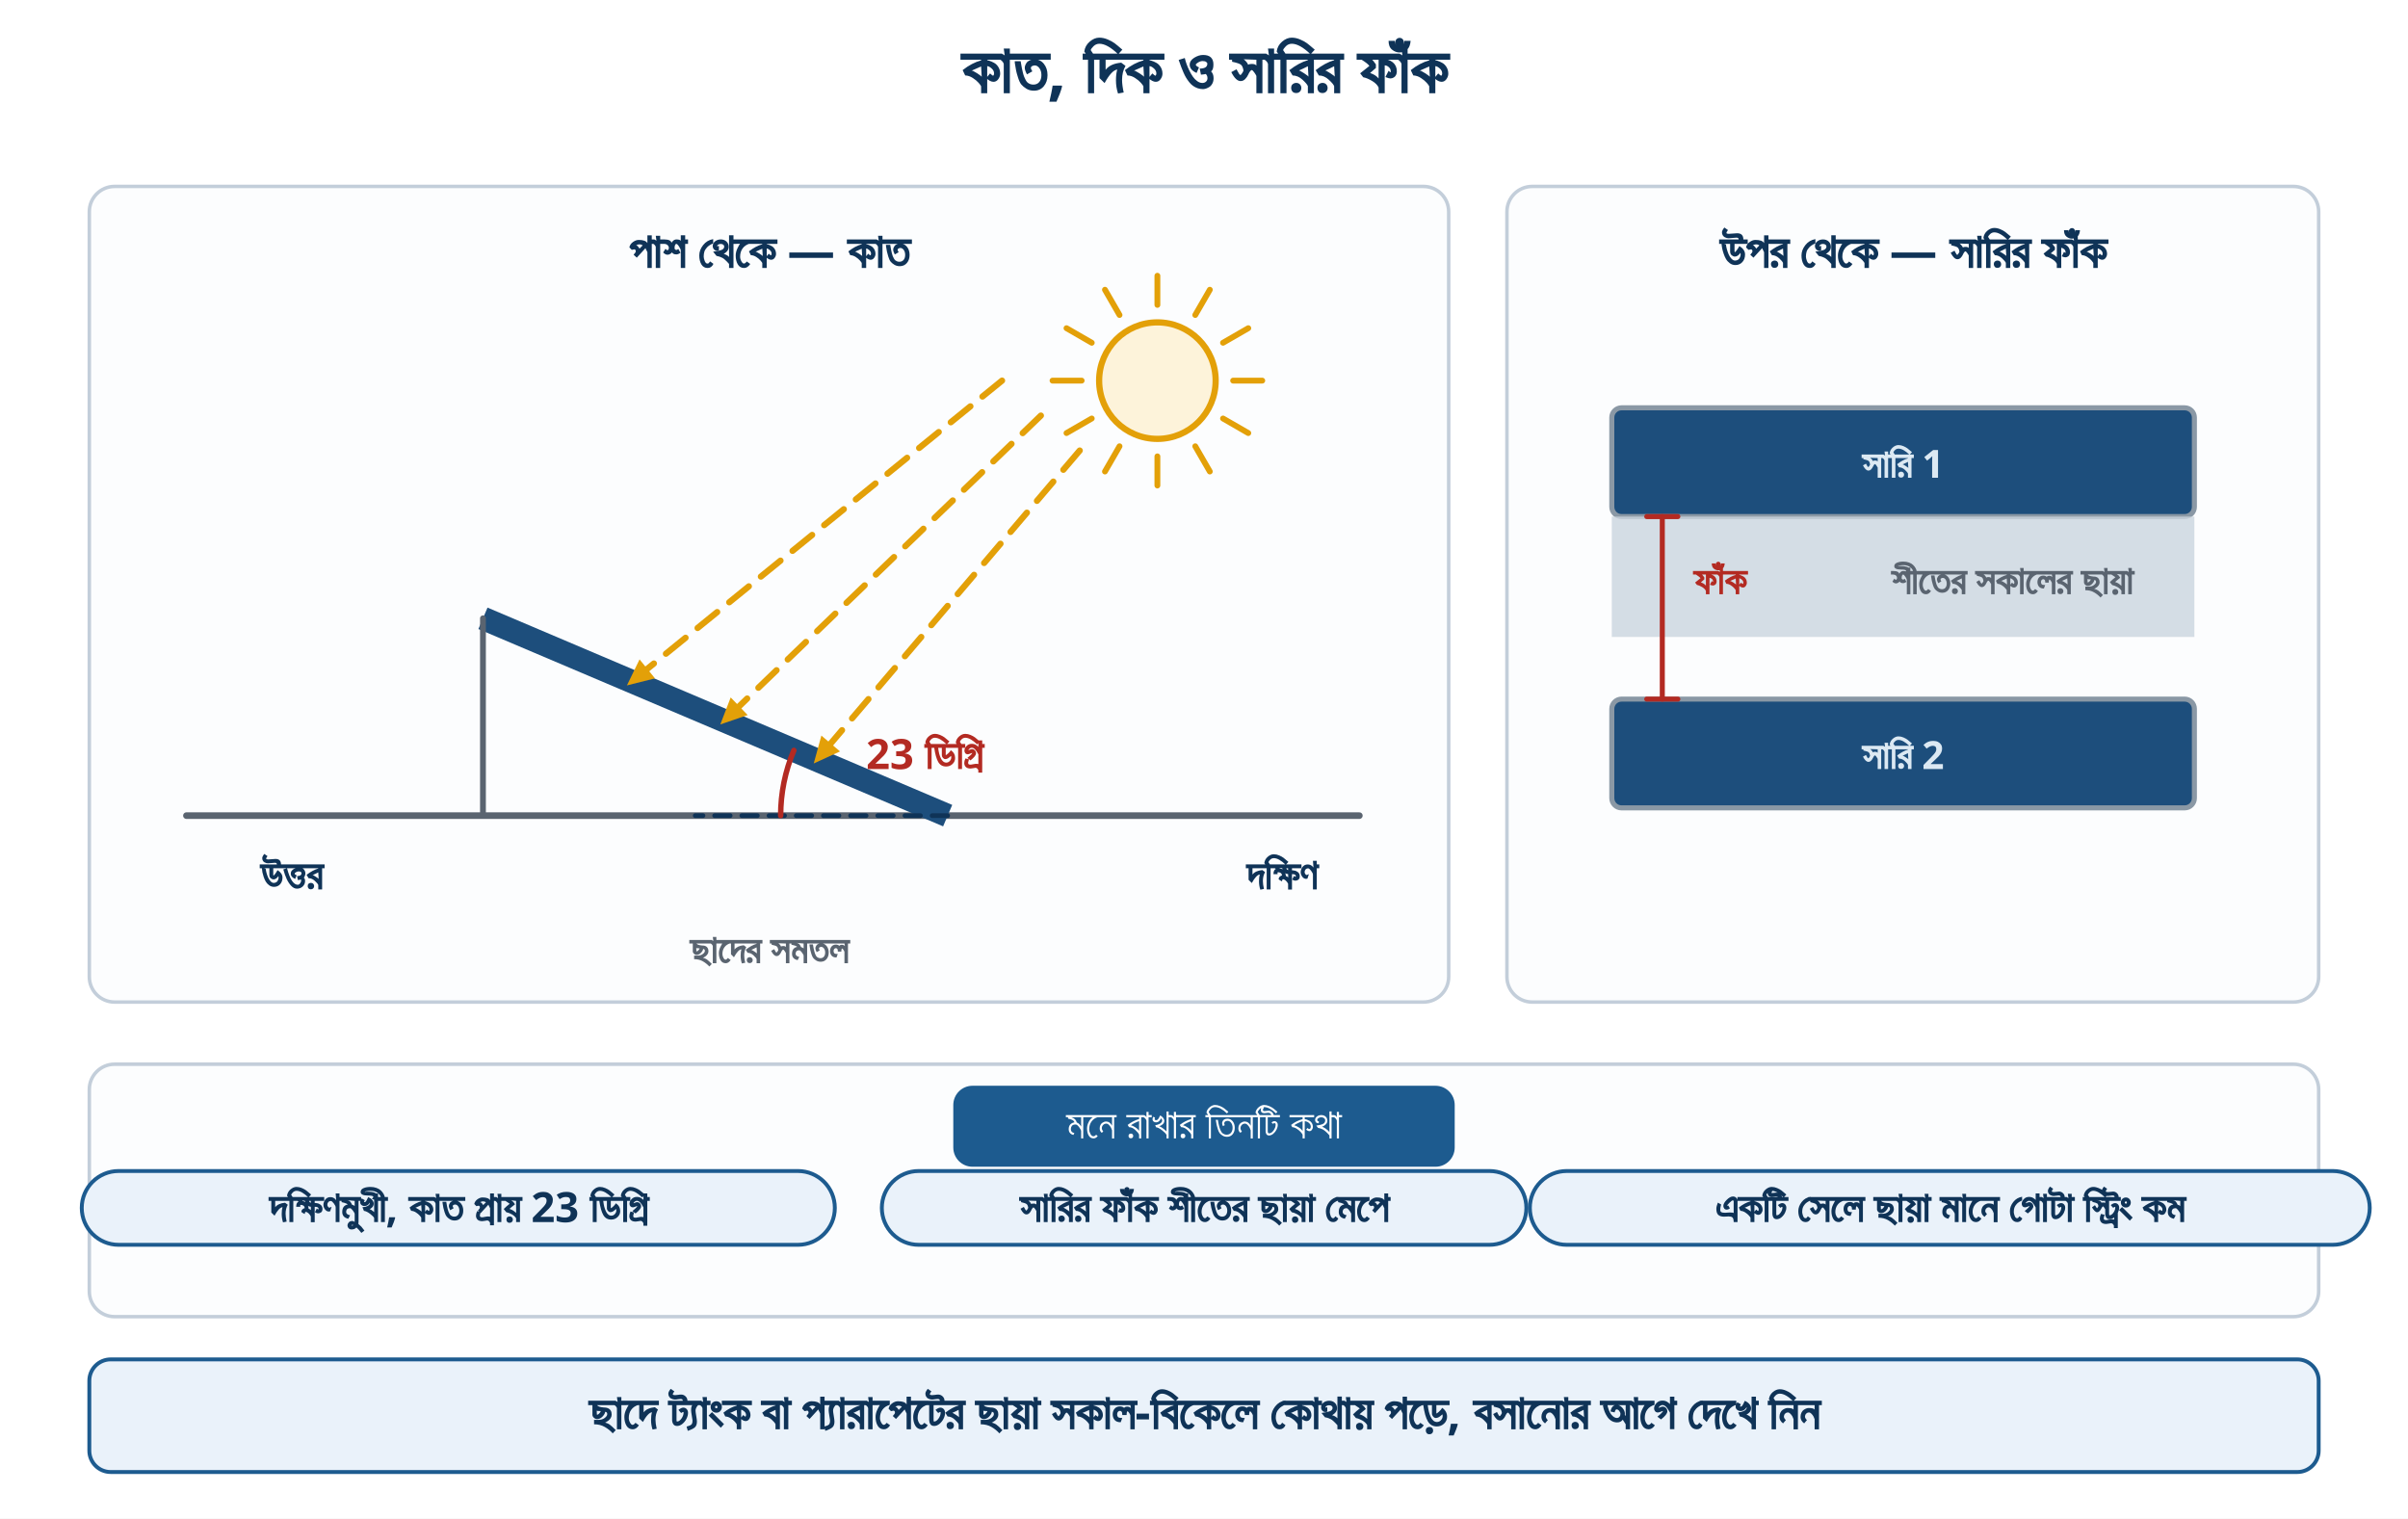
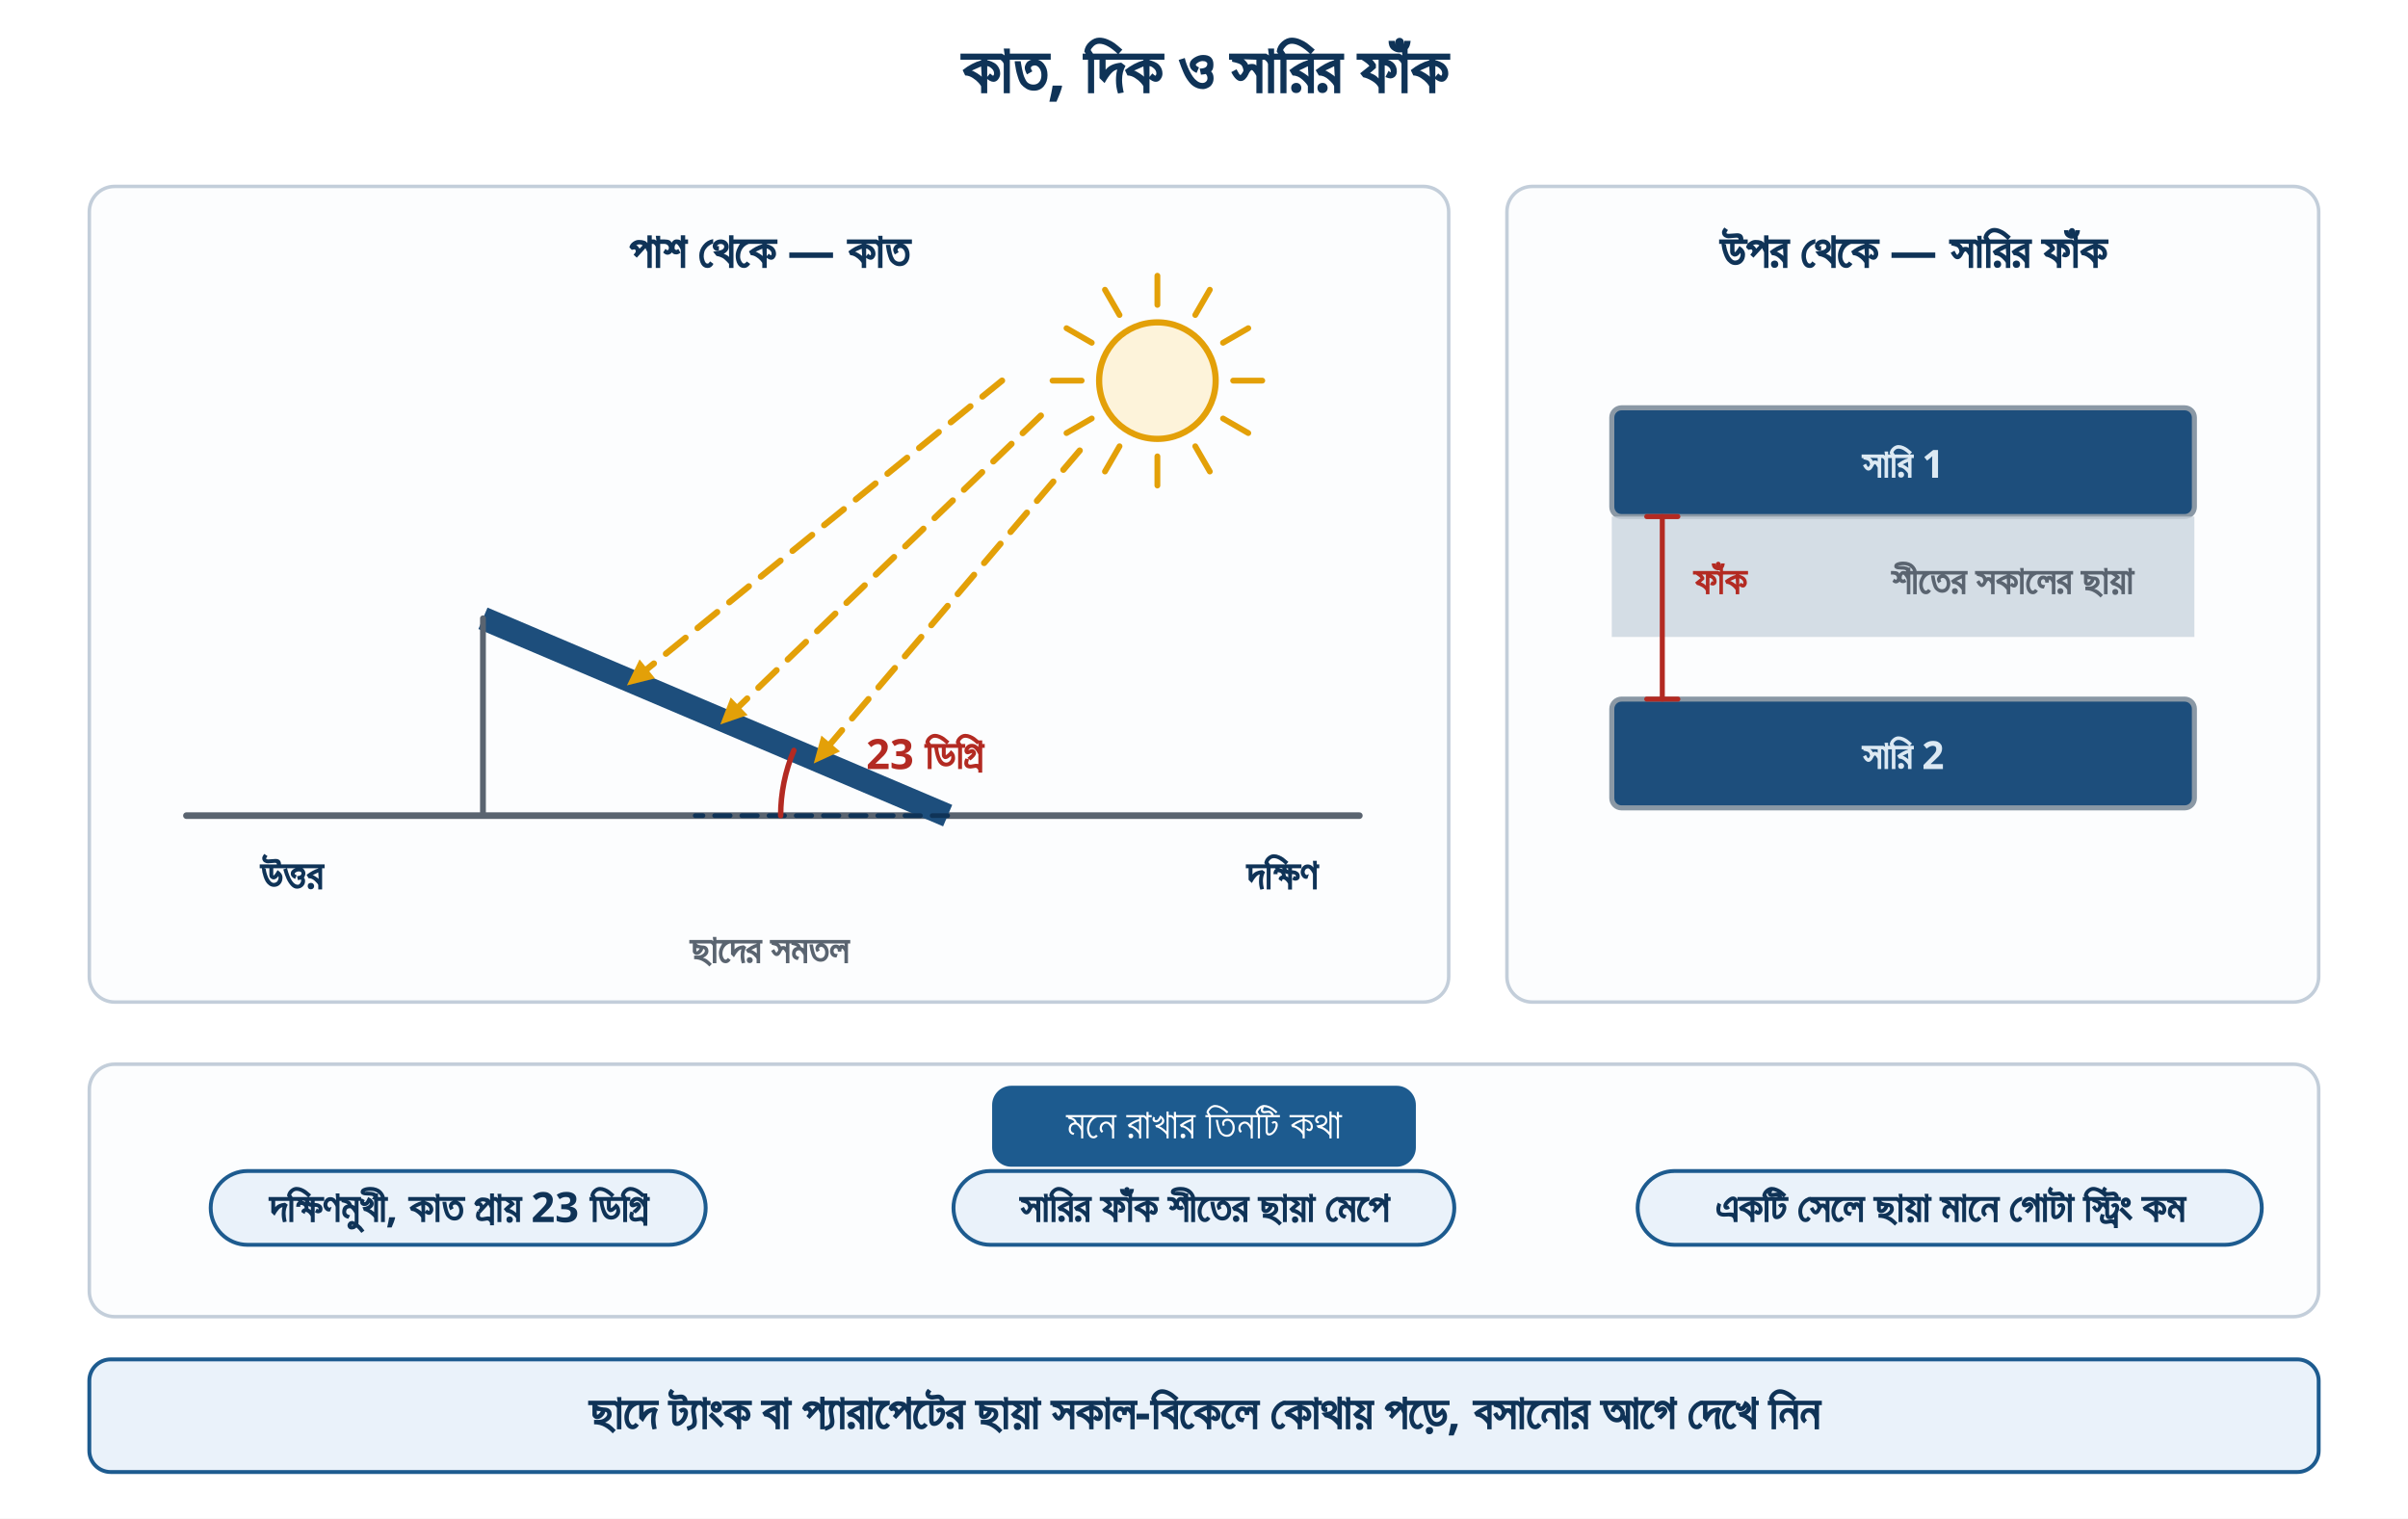
<svg xmlns="http://www.w3.org/2000/svg" width="1240" height="782" viewBox="0 0 1240 782">
  <defs>
    <marker id="arT" viewBox="0 0 10 10" refX="8.5" refY="5" markerUnits="userSpaceOnUse" markerWidth="15" markerHeight="15" orient="auto-start-reverse">
      <path d="M 0.5 0.8 L 9.5 5 L 0.5 9.2 z" fill="#E3A008" />
    </marker>
  </defs>
  <rect width="1240" height="782" fill="#FFFFFF" />
  <text x="620.0" y="48.0" font-family="Kalpurush" font-size="34" font-weight="700" fill="#0F3357" text-anchor="middle">কাত, দিক ও সারির ফাঁক</text>
  <rect x="46.0" y="96.0" width="700.0" height="420.0" rx="13" fill="#FCFDFE" stroke="#C3CEDA" stroke-width="1.8" />
  <text x="396.0" y="138.0" font-family="Kalpurush" font-size="24.5" font-weight="700" fill="#0F3357" text-anchor="middle">পাশ থেকে — কাত</text>
  <path d="M 96 420 L 700 420" fill="none" stroke="#5A6470" stroke-width="3.4" stroke-linecap="round" stroke-linejoin="round" />
  <path d="M 488 420 L 248.7 318.4" fill="none" stroke="#1D4E7C" stroke-width="12" stroke-linecap="butt" stroke-linejoin="round" />
  <path d="M 488 420 L 358 420" fill="none" stroke="#0F3357" stroke-width="2.4" stroke-linecap="round" stroke-linejoin="round" stroke-dasharray="8 6" />
  <path d="M 402 420 A 86 86 0 0 1 408.8 386.4" fill="none" stroke="#B32A22" stroke-width="2.8" stroke-linecap="round" stroke-linejoin="round" />
  <text x="446.0" y="396.0" font-family="Kalpurush" font-size="21.5" font-weight="700" fill="#B32A22" text-anchor="start">23 ডিগ্রি</text>
  <path d="M 248.7 318.4 L 248.7 420" fill="none" stroke="#5A6470" stroke-width="3" stroke-linecap="round" stroke-linejoin="round" />
  <circle cx="596.0" cy="196.0" r="30.0" fill="#FDF3DA" stroke="#E3A008" stroke-width="3.2" />
  <path d="M 635.0 196.0 L 650.0 196.0" fill="none" stroke="#E3A008" stroke-width="3" stroke-linecap="round" stroke-linejoin="round" />
  <path d="M 629.8 215.5 L 642.8 223.0" fill="none" stroke="#E3A008" stroke-width="3" stroke-linecap="round" stroke-linejoin="round" />
  <path d="M 615.5 229.8 L 623.0 242.8" fill="none" stroke="#E3A008" stroke-width="3" stroke-linecap="round" stroke-linejoin="round" />
  <path d="M 596.0 235.0 L 596.0 250.0" fill="none" stroke="#E3A008" stroke-width="3" stroke-linecap="round" stroke-linejoin="round" />
  <path d="M 576.5 229.8 L 569.0 242.8" fill="none" stroke="#E3A008" stroke-width="3" stroke-linecap="round" stroke-linejoin="round" />
  <path d="M 562.2 215.5 L 549.2 223.0" fill="none" stroke="#E3A008" stroke-width="3" stroke-linecap="round" stroke-linejoin="round" />
  <path d="M 557.0 196.0 L 542.0 196.0" fill="none" stroke="#E3A008" stroke-width="3" stroke-linecap="round" stroke-linejoin="round" />
  <path d="M 562.2 176.5 L 549.2 169.0" fill="none" stroke="#E3A008" stroke-width="3" stroke-linecap="round" stroke-linejoin="round" />
  <path d="M 576.5 162.2 L 569.0 149.2" fill="none" stroke="#E3A008" stroke-width="3" stroke-linecap="round" stroke-linejoin="round" />
  <path d="M 596.0 157.0 L 596.0 142.0" fill="none" stroke="#E3A008" stroke-width="3" stroke-linecap="round" stroke-linejoin="round" />
  <path d="M 615.5 162.2 L 623.0 149.2" fill="none" stroke="#E3A008" stroke-width="3" stroke-linecap="round" stroke-linejoin="round" />
  <path d="M 629.8 176.5 L 642.8 169.0" fill="none" stroke="#E3A008" stroke-width="3" stroke-linecap="round" stroke-linejoin="round" />
  <path d="M 556 232 L 420 392" fill="none" stroke="#E3A008" stroke-width="3.2" stroke-linecap="round" stroke-linejoin="round" stroke-dasharray="13 8" marker-end="url(#arT)" />
  <path d="M 536 214 L 372 372" fill="none" stroke="#E3A008" stroke-width="3.2" stroke-linecap="round" stroke-linejoin="round" stroke-dasharray="13 8" marker-end="url(#arT)" />
  <path d="M 516 196 L 324 352" fill="none" stroke="#E3A008" stroke-width="3.2" stroke-linecap="round" stroke-linejoin="round" stroke-dasharray="13 8" marker-end="url(#arT)" />
  <text x="150.0" y="458.0" font-family="Kalpurush" font-size="21.5" font-weight="700" fill="#0F3357" text-anchor="middle">উত্তর</text>
  <text x="660.0" y="458.0" font-family="Kalpurush" font-size="21.5" font-weight="700" fill="#0F3357" text-anchor="middle">দক্ষিণ</text>
  <text x="396.0" y="496.0" font-family="Kalpurush" font-size="20" font-weight="700" fill="#5A6470" text-anchor="middle">ছাদের সমতল</text>
  <rect x="776.0" y="96.0" width="418.0" height="420.0" rx="13" fill="#FCFDFE" stroke="#C3CEDA" stroke-width="1.8" />
  <text x="985.0" y="138.0" font-family="Kalpurush" font-size="24.5" font-weight="700" fill="#0F3357" text-anchor="middle">উপর থেকে — সারির ফাঁক</text>
  <rect x="830.0" y="210.0" width="300.0" height="56.0" rx="5" fill="#1D4E7C" stroke="#8A98A5" stroke-width="2.6" />
  <text x="980.0" y="246.0" font-family="Kalpurush" font-size="20" font-weight="700" fill="#DCE9F3" text-anchor="middle">সারি 1</text>
  <rect x="830.0" y="360.0" width="300.0" height="56.0" rx="5" fill="#1D4E7C" stroke="#8A98A5" stroke-width="2.6" />
  <text x="980.0" y="396.0" font-family="Kalpurush" font-size="20" font-weight="700" fill="#DCE9F3" text-anchor="middle">সারি 2</text>
  <rect x="830.0" y="266.0" width="300.0" height="62.0" rx="0" fill="#CBD5DE" stroke="none" stroke-width="0" opacity="0.8" />
  <text x="1036.0" y="306.0" font-family="Kalpurush" font-size="20" font-weight="700" fill="#5A6470" text-anchor="middle">শীতের সকালের ছায়া</text>
  <path d="M 856 266 L 856 360" fill="none" stroke="#B32A22" stroke-width="2.6" stroke-linecap="round" stroke-linejoin="round" />
  <path d="M 848 266 L 864 266" fill="none" stroke="#B32A22" stroke-width="2.6" stroke-linecap="round" stroke-linejoin="round" />
  <path d="M 848 360 L 864 360" fill="none" stroke="#B32A22" stroke-width="2.6" stroke-linecap="round" stroke-linejoin="round" />
  <text x="872.0" y="306.0" font-family="Kalpurush" font-size="20" font-weight="700" fill="#B32A22" text-anchor="start">ফাঁক</text>
  <rect x="46.0" y="548.0" width="1148.0" height="130.0" rx="13" fill="#FCFDFE" stroke="#C3CEDA" stroke-width="1.8" />
-   <rect x="491.8" y="560.0" width="256.4" height="39.9" rx="9" fill="#1D5B8F" stroke="#1D5B8F" stroke-width="1.8" />
+   <rect x="511.8" y="560.0" width="216.4" height="39.9" rx="9" fill="#1D5B8F" stroke="#1D5B8F" stroke-width="1.8" />
  <text x="620.0" y="586.2" font-family="Kalpurush" font-size="21.5" font-weight="600" fill="#FFFFFF" text-anchor="middle">মনে রাখার তিনটি কথা</text>
-   <rect x="42.1" y="603.0" width="387.8" height="38.0" rx="19" fill="#EAF2FA" stroke="#1D5B8F" stroke-width="2" />
+   <rect x="108.5" y="603.0" width="254.9" height="38.0" rx="19" fill="#EAF2FA" stroke="#1D5B8F" stroke-width="2" />
  <text x="236.0" y="629.3" font-family="Kalpurush" font-size="21.5" font-weight="700" fill="#0F3357" text-anchor="middle">দক্ষিণমুখী, কাত প্রায় 23 ডিগ্রি</text>
-   <rect x="454.1" y="603.0" width="331.9" height="38.0" rx="19" fill="#EAF2FA" stroke="#1D5B8F" stroke-width="2" />
+   <rect x="491.0" y="603.0" width="257.9" height="38.0" rx="19" fill="#EAF2FA" stroke="#1D5B8F" stroke-width="2" />
  <text x="620.0" y="629.3" font-family="Kalpurush" font-size="21.5" font-weight="700" fill="#0F3357" text-anchor="middle">সারির ফাঁক শীতের ছায়া মেপে</text>
-   <rect x="787.8" y="603.0" width="432.5" height="38.0" rx="19" fill="#EAF2FA" stroke="#1D5B8F" stroke-width="2" />
+   <rect x="843.3" y="603.0" width="321.4" height="38.0" rx="19" fill="#EAF2FA" stroke="#1D5B8F" stroke-width="2" />
  <text x="1004.0" y="629.3" font-family="Kalpurush" font-size="21.5" font-weight="700" fill="#0F3357" text-anchor="middle">একটি সেলে ছায়া মানে গোটা স্ট্রিং কম</text>
  <rect x="46.0" y="700.0" width="1148.0" height="58.0" rx="11" fill="#EAF2FA" stroke="#1D5B8F" stroke-width="2" />
  <text x="620.0" y="736.0" font-family="Kalpurush" font-size="24.5" font-weight="700" fill="#0F3357" text-anchor="middle">ছাদে ট্যাংক বা প্যারাপেটের ছায়া সকাল-বিকেলে কোথায় পড়ে, বসানোর আগে দেখে নিন</text>
</svg>
